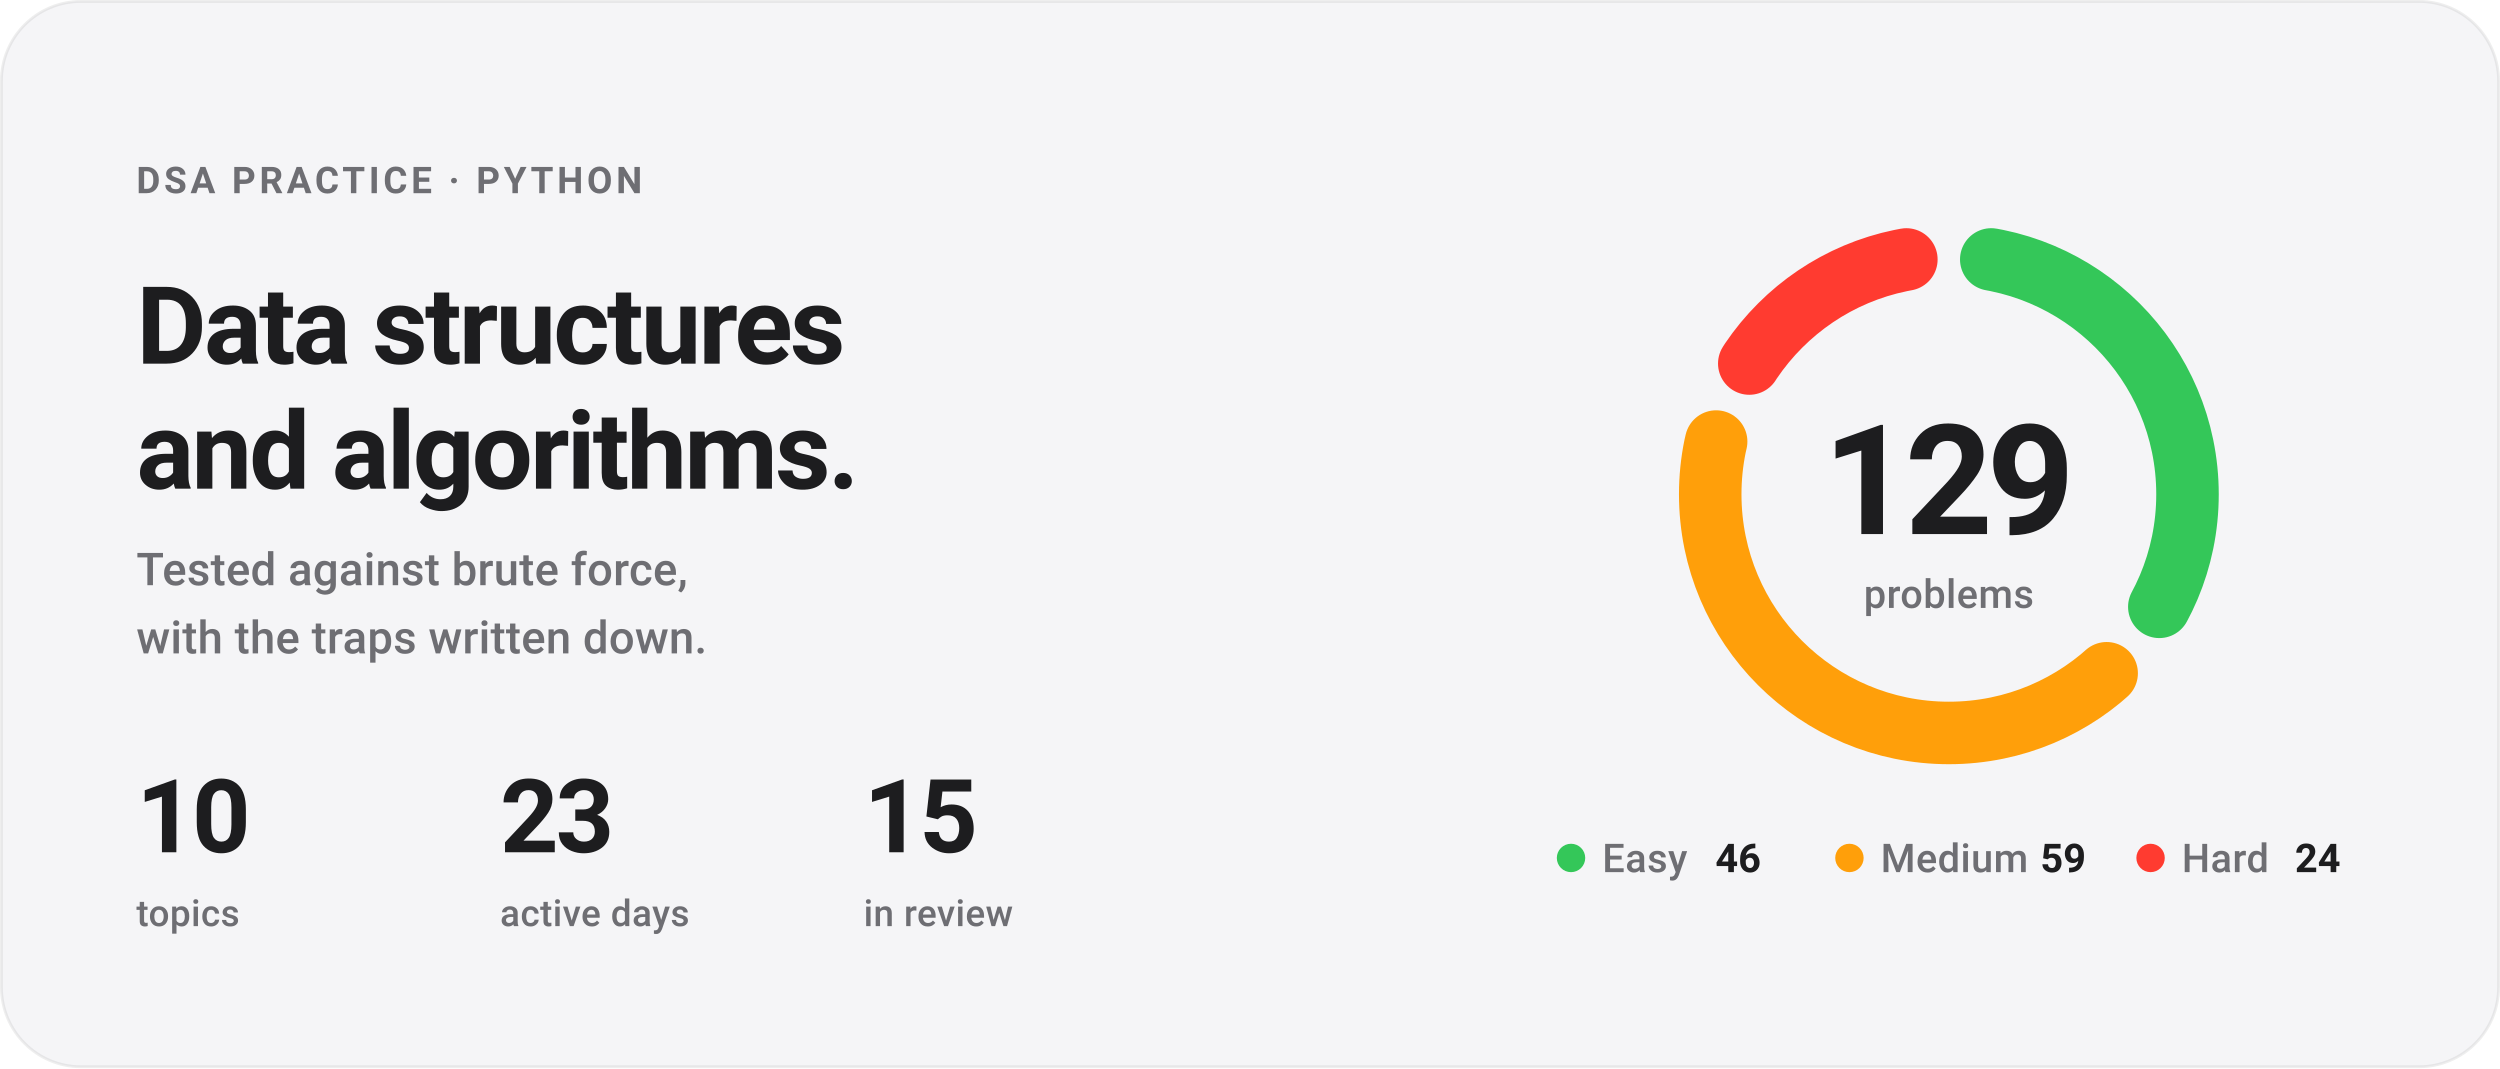
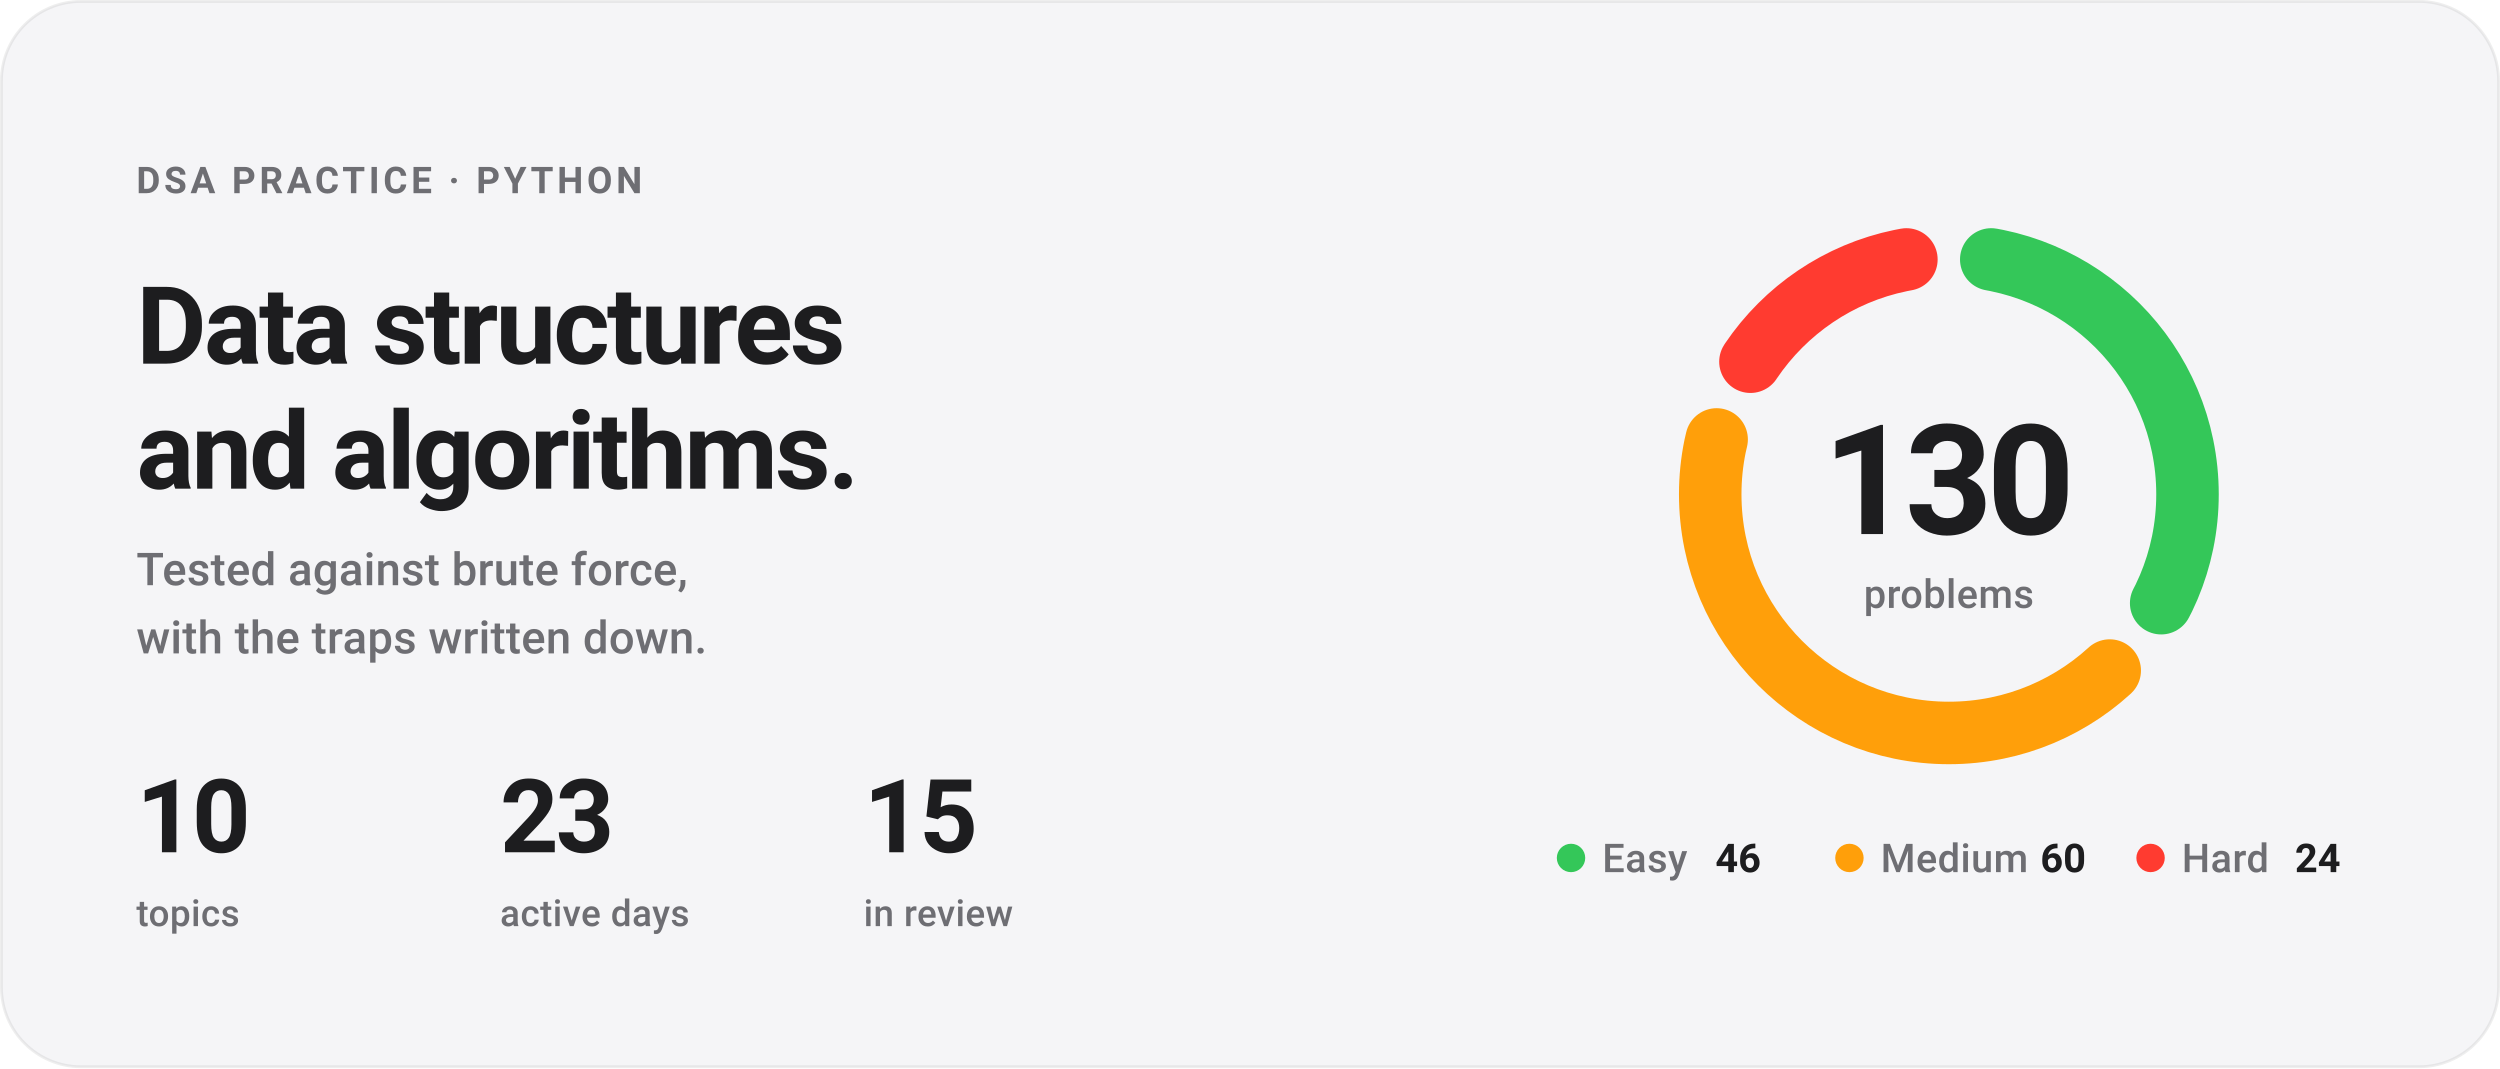
<svg xmlns="http://www.w3.org/2000/svg" width="880" height="376" viewBox="0 0 880 376" role="img" aria-labelledby="t d">
  <defs>
    <style>
text { font-family: -apple-system, BlinkMacSystemFont, "SF Pro Display", "SF Pro Text", "Segoe UI Variable Display", "Segoe UI", system-ui, Roboto, Helvetica, Arial, sans-serif; }
.num { font-variant-numeric: tabular-nums; }
@keyframes grow { from { transform: scaleX(0); } to { transform: scaleX(1); } }
@keyframes rise { from { transform: scaleY(0); } to { transform: scaleY(1); } }
@keyframes pop { from { opacity: 0; transform: scale(.92); } to { opacity: 1; transform: scale(1); } }
@keyframes fade { from { opacity: 0; transform: translateY(6px); } to { opacity: 1; transform: translateY(0); } }
.grow { transform-box: fill-box; transform-origin: 0% 50%; animation: grow .8s cubic-bezier(.22,1,.36,1) both; }
.rise { transform-box: fill-box; transform-origin: 50% 100%; animation: rise .8s cubic-bezier(.22,1,.36,1) both; }
.pop { transform-box: fill-box; transform-origin: 50% 50%; animation: pop .8s cubic-bezier(.22,1,.36,1) both; }
.fade { animation: fade .7s cubic-bezier(.22,1,.36,1) both; }
@media (prefers-reduced-motion: reduce) { .grow, .rise, .pop { transform-box: fill-box; transform-origin: 50% 50%; animation: pop .8s cubic-bezier(.22,1,.36,1) both; }
.fade { animation: none; } }
</style>
    <linearGradient id="acc" x1="0" y1="0" x2="1" y2="0">
      <stop offset="0" stop-color="#007AFF" />
      <stop offset="1" stop-color="#5AC8FA" />
    </linearGradient>
    <linearGradient id="accv" x1="0" y1="1" x2="0" y2="0">
      <stop offset="0" stop-color="#007AFF" />
      <stop offset="1" stop-color="#5AC8FA" />
    </linearGradient>
  </defs>
  <rect x="0.5" y="0.5" width="879" height="375" rx="28" fill="#F5F5F7" stroke="rgba(0,0,0,0.07)" />
  <text x="48" y="68" font-size="13" font-weight="600" fill="#6E6E73" text-anchor="start" letter-spacing="0.1em">DSA PRACTICE  ·  PYTHON</text>
  <text x="48" y="128" font-size="38" font-weight="700" fill="#1D1D1F" text-anchor="start" letter-spacing="-0.025em" class="fade" style="animation-delay:0ms">Data structures</text>
  <text x="48" y="172" font-size="38" font-weight="700" fill="#1D1D1F" text-anchor="start" letter-spacing="-0.025em" class="fade" style="animation-delay:40ms">and algorithms.</text>
  <text x="48" y="206" font-size="16" font-weight="500" fill="#6E6E73" text-anchor="start" letter-spacing="0.005em" class="fade" style="animation-delay:80ms">Tested against brute force,</text>
  <text x="48" y="230" font-size="16" font-weight="500" fill="#6E6E73" text-anchor="start" letter-spacing="0.005em" class="fade" style="animation-delay:100ms">with the traps written down.</text>
  <text x="48" y="300" font-size="36" font-weight="650" fill="#1D1D1F" text-anchor="start" letter-spacing="-0.03em" class="num fade" style="animation-delay:140ms">10</text>
  <text x="48" y="326" font-size="13" font-weight="500" fill="#6E6E73" text-anchor="start" letter-spacing="0.01em" class="fade" style="animation-delay:160ms">topics</text>
  <text x="176" y="300" font-size="36" font-weight="650" fill="#1D1D1F" text-anchor="start" letter-spacing="-0.03em" class="num fade" style="animation-delay:200ms">23</text>
  <text x="176" y="326" font-size="13" font-weight="500" fill="#6E6E73" text-anchor="start" letter-spacing="0.01em" class="fade" style="animation-delay:220ms">active days</text>
  <text x="304" y="300" font-size="36" font-weight="650" fill="#1D1D1F" text-anchor="start" letter-spacing="-0.03em" class="num fade" style="animation-delay:260ms">15</text>
  <text x="304" y="326" font-size="13" font-weight="500" fill="#6E6E73" text-anchor="start" letter-spacing="0.01em" class="fade" style="animation-delay:280ms">in review</text>
  <g class="pop" style="animation-delay:80ms">
-     <circle cx="686" cy="174" r="84" fill="none" stroke="#34C759" stroke-width="22" stroke-linecap="round" stroke-dasharray="158.20 527.79" stroke-dashoffset="-15.00" transform="rotate(-90 686 174)" />
-     <circle cx="686" cy="174" r="84" fill="none" stroke="#FF9F0A" stroke-width="22" stroke-linecap="round" stroke-dasharray="211.39 527.79" stroke-dashoffset="-203.20" transform="rotate(-90 686 174)" />
-     <circle cx="686" cy="174" r="84" fill="none" stroke="#FF3B30" stroke-width="22" stroke-linecap="round" stroke-dasharray="68.19 527.79" stroke-dashoffset="-444.59" transform="rotate(-90 686 174)" />
+     <circle cx="686" cy="174" r="84" fill="none" stroke="#34C759" stroke-width="22" stroke-linecap="round" stroke-dasharray="156.76 527.79" stroke-dashoffset="-15.00" transform="rotate(-90 686 174)" />
+     <circle cx="686" cy="174" r="84" fill="none" stroke="#FF9F0A" stroke-width="22" stroke-linecap="round" stroke-dasharray="213.59 527.79" stroke-dashoffset="-201.76" transform="rotate(-90 686 174)" />
+     <circle cx="686" cy="174" r="84" fill="none" stroke="#FF3B30" stroke-width="22" stroke-linecap="round" stroke-dasharray="67.44 527.79" stroke-dashoffset="-445.35" transform="rotate(-90 686 174)" />
  </g>
-   <text x="686" y="188" font-size="54" font-weight="700" fill="#1D1D1F" text-anchor="middle" letter-spacing="-0.04em" class="num fade" style="animation-delay:0ms">129</text>
+   <text x="686" y="188" font-size="54" font-weight="700" fill="#1D1D1F" text-anchor="middle" letter-spacing="-0.04em" class="num fade" style="animation-delay:0ms">130</text>
  <text x="686" y="214" font-size="14" font-weight="500" fill="#6E6E73" text-anchor="middle" letter-spacing="0.01em" class="fade" style="animation-delay:60ms">problems</text>
  <circle cx="553" cy="302" r="5" fill="#34C759" />
  <text x="564" y="307" font-size="14" font-weight="500" fill="#6E6E73" text-anchor="start" letter-spacing="0.01em">Easy</text>
  <text x="603.8" y="307" font-size="14" font-weight="650" fill="#1D1D1F" text-anchor="start" letter-spacing="0.0em" class="num">46</text>
  <circle cx="651" cy="302" r="5" fill="#FF9F0A" />
  <text x="662" y="307" font-size="14" font-weight="500" fill="#6E6E73" text-anchor="start" letter-spacing="0.01em">Medium</text>
-   <text x="718.2" y="307" font-size="14" font-weight="650" fill="#1D1D1F" text-anchor="start" letter-spacing="0.0em" class="num">59</text>
+   <text x="718.2" y="307" font-size="14" font-weight="650" fill="#1D1D1F" text-anchor="start" letter-spacing="0.0em" class="num">60</text>
  <circle cx="757" cy="302" r="5" fill="#FF3B30" />
  <text x="768" y="307" font-size="14" font-weight="500" fill="#6E6E73" text-anchor="start" letter-spacing="0.01em">Hard</text>
  <text x="807.8" y="307" font-size="14" font-weight="650" fill="#1D1D1F" text-anchor="start" letter-spacing="0.0em" class="num">24</text>
</svg>
